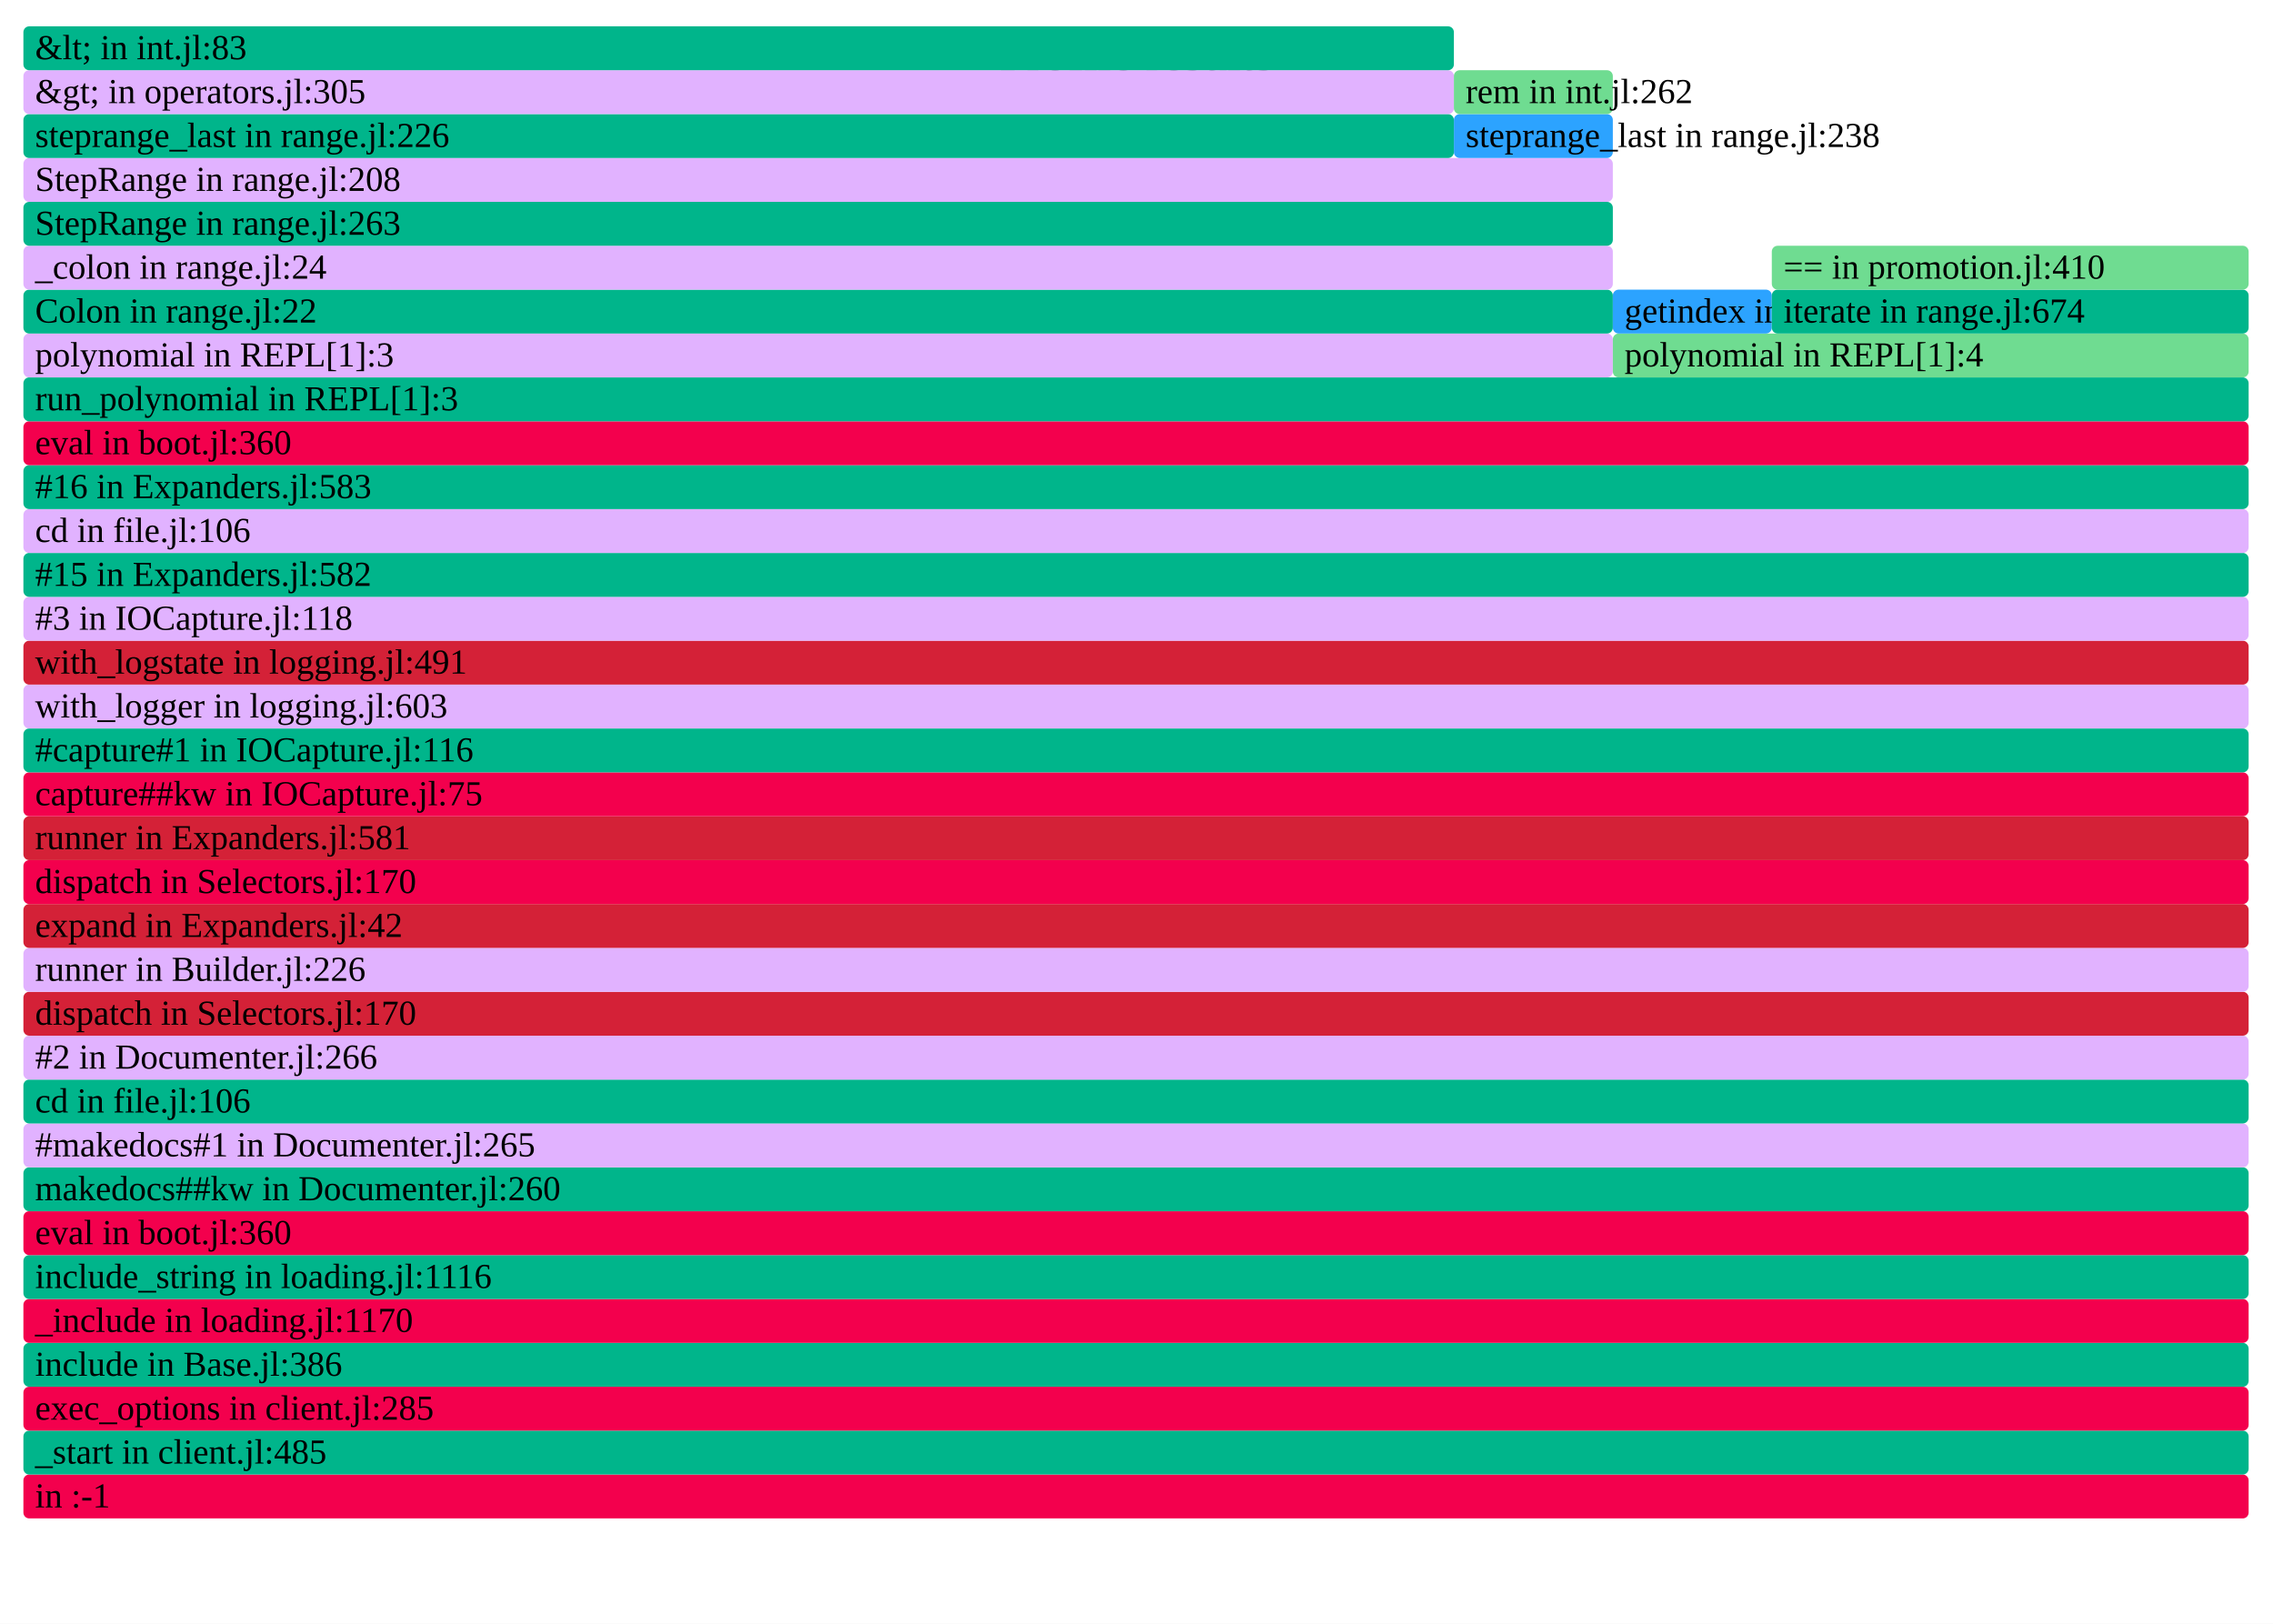
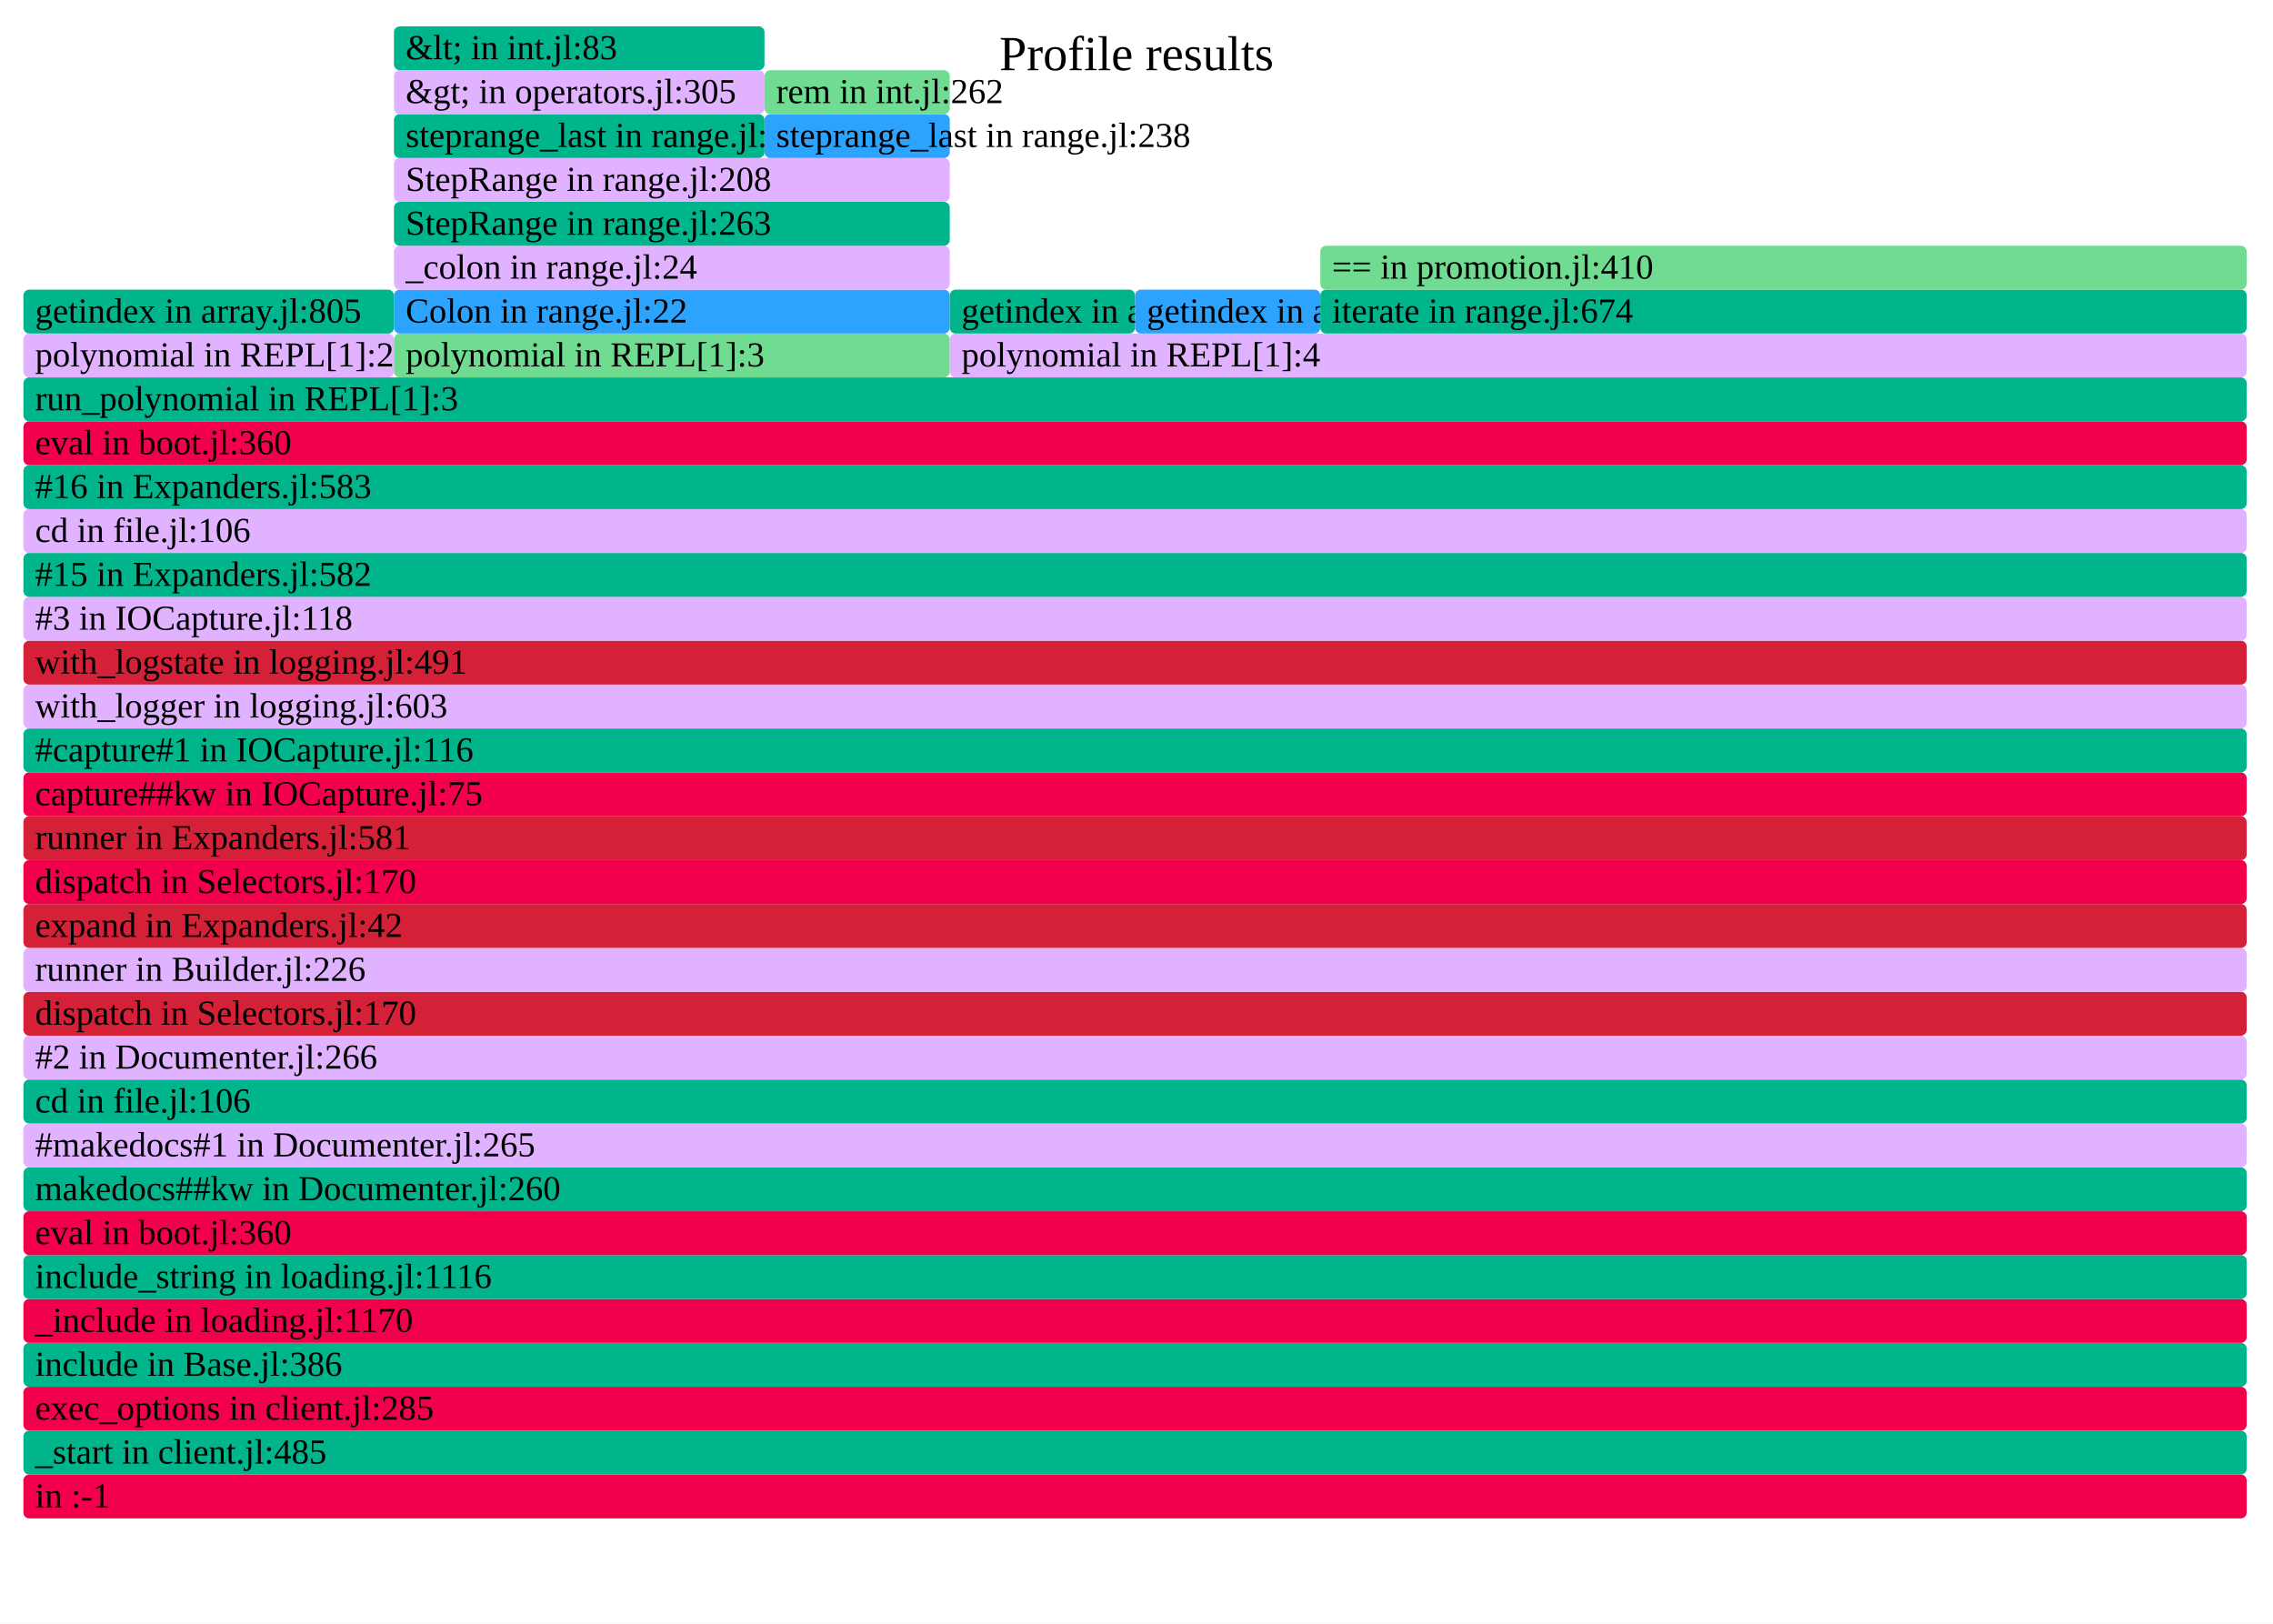
- <svg xmlns="http://www.w3.org/2000/svg" version="1.1" width="777" height="555" viewBox="0 0 777 555" id="fig-b42e9e478c0a4dcc81c996688559cf4f">
+ <svg xmlns="http://www.w3.org/2000/svg" version="1.1" width="777" height="555" viewBox="0 0 777 555" id="fig-5e4818fd37df4842b7fc1d44804ee051">
  <defs>
-     <clipPath id="fig-b42e9e478c0a4dcc81c996688559cf4f-clip">
+     <clipPath id="fig-5e4818fd37df4842b7fc1d44804ee051-clip">
      <rect x="0" y="0" width="777" height="555" />
    </clipPath>
  </defs>
  <style type="text/css">
-     #fig-b42e9e478c0a4dcc81c996688559cf4f text {
+     #fig-5e4818fd37df4842b7fc1d44804ee051 text {
        pointer-events: none;
        font-family: inherit;
        font-size: 12px;
        fill: #000000;
    }
-     text#fig-b42e9e478c0a4dcc81c996688559cf4f-caption {
+     text#fig-5e4818fd37df4842b7fc1d44804ee051-caption {
        font-size: 16.8px;
        fill: #000000;
        text-anchor: middle;
    }
-     #fig-b42e9e478c0a4dcc81c996688559cf4f-bg {
+     #fig-5e4818fd37df4842b7fc1d44804ee051-bg {
        fill: #FFFFFF;
    }
-     #fig-b42e9e478c0a4dcc81c996688559cf4f-viewport rect, #fig-b42e9e478c0a4dcc81c996688559cf4f-viewport path {
+     #fig-5e4818fd37df4842b7fc1d44804ee051-viewport rect, #fig-5e4818fd37df4842b7fc1d44804ee051-viewport path {
        vector-effect: non-scaling-stroke;
        fill-opacity: 1;
    }
-     #fig-b42e9e478c0a4dcc81c996688559cf4f-viewport text {
+     #fig-5e4818fd37df4842b7fc1d44804ee051-viewport text {
        stroke: #000000;
        stroke-width: 0;
        stroke-opacity: 0.35;
    }
-     #fig-b42e9e478c0a4dcc81c996688559cf4f-viewport rect:hover, #fig-b42e9e478c0a4dcc81c996688559cf4f-viewport path:hover {
+     #fig-5e4818fd37df4842b7fc1d44804ee051-viewport rect:hover, #fig-5e4818fd37df4842b7fc1d44804ee051-viewport path:hover {
        fill-opacity: 0.75;
        stroke: #000000;
        stroke-width: 0.5;
    }
-     #fig-b42e9e478c0a4dcc81c996688559cf4f-viewport + rect {
+     #fig-5e4818fd37df4842b7fc1d44804ee051-viewport + rect {
        fill: #FFFFFF;
        opacity: 0.8;
    }
-     text#fig-b42e9e478c0a4dcc81c996688559cf4f-details{
+     text#fig-5e4818fd37df4842b7fc1d44804ee051-details{
        fill: #000000;
    }
</style>
-   <g id="fig-b42e9e478c0a4dcc81c996688559cf4f-frame" clip-path="url(#fig-b42e9e478c0a4dcc81c996688559cf4f-clip)">
-     <rect id="fig-b42e9e478c0a4dcc81c996688559cf4f-bg" x="0" y="0" width="777" height="555" />
-     <text id="fig-b42e9e478c0a4dcc81c996688559cf4f-caption" x="388.5" y="24">Profile results</text>
-     <g id="fig-b42e9e478c0a4dcc81c996688559cf4f-viewport" transform="scale(1)">
-       <rect x="8" y="504" width="760.67" height="15" rx="2" fill="#F3004D" data-dinfo="" />
+   <g id="fig-5e4818fd37df4842b7fc1d44804ee051-frame" clip-path="url(#fig-5e4818fd37df4842b7fc1d44804ee051-clip)">
+     <rect id="fig-5e4818fd37df4842b7fc1d44804ee051-bg" x="0" y="0" width="777" height="555" />
+     <text id="fig-5e4818fd37df4842b7fc1d44804ee051-caption" x="388.5" y="24">Profile results</text>
+     <g id="fig-5e4818fd37df4842b7fc1d44804ee051-viewport" transform="scale(1)">
+       <rect x="8" y="504" width="760" height="15" rx="2" fill="#F3004D" data-dinfo="" />
      <text x="8" dx="4" y="515.25"> in :-1</text>
-       <rect x="8" y="489" width="760.67" height="15" rx="2" fill="#00B58B" data-dinfo="./" />
+       <rect x="8" y="489" width="760" height="15" rx="2" fill="#00B58B" data-dinfo="./" />
      <text x="8" dx="4" y="500.25">_start in client.jl:485</text>
-       <rect x="8" y="474" width="760.67" height="15" rx="2" fill="#F3004D" data-dinfo="./" />
+       <rect x="8" y="474" width="760" height="15" rx="2" fill="#F3004D" data-dinfo="./" />
      <text x="8" dx="4" y="485.25">exec_options in client.jl:285</text>
-       <rect x="8" y="459" width="760.67" height="15" rx="2" fill="#00B58B" data-dinfo="./" />
+       <rect x="8" y="459" width="760" height="15" rx="2" fill="#00B58B" data-dinfo="./" />
      <text x="8" dx="4" y="470.25">include in Base.jl:386</text>
-       <rect x="8" y="444" width="760.67" height="15" rx="2" fill="#F3004D" data-dinfo="./" />
+       <rect x="8" y="444" width="760" height="15" rx="2" fill="#F3004D" data-dinfo="./" />
      <text x="8" dx="4" y="455.25">_include in loading.jl:1170</text>
-       <rect x="8" y="429" width="760.67" height="15" rx="2" fill="#00B58B" data-dinfo="./" />
+       <rect x="8" y="429" width="760" height="15" rx="2" fill="#00B58B" data-dinfo="./" />
      <text x="8" dx="4" y="440.25">include_string in loading.jl:1116</text>
-       <rect x="8" y="414" width="760.67" height="15" rx="2" fill="#F3004D" data-dinfo="./" />
+       <rect x="8" y="414" width="760" height="15" rx="2" fill="#F3004D" data-dinfo="./" />
      <text x="8" dx="4" y="425.25">eval in boot.jl:360</text>
-       <rect x="8" y="399" width="760.67" height="15" rx="2" fill="#00B58B" data-dinfo="/home/runner/.julia/packages/Documenter/qdbx6/src/" />
+       <rect x="8" y="399" width="760" height="15" rx="2" fill="#00B58B" data-dinfo="/home/runner/.julia/packages/Documenter/qdbx6/src/" />
      <text x="8" dx="4" y="410.25">makedocs##kw in Documenter.jl:260</text>
-       <rect x="8" y="384" width="760.67" height="15" rx="2" fill="#E1B2FF" data-dinfo="/home/runner/.julia/packages/Documenter/qdbx6/src/" />
+       <rect x="8" y="384" width="760" height="15" rx="2" fill="#E1B2FF" data-dinfo="/home/runner/.julia/packages/Documenter/qdbx6/src/" />
      <text x="8" dx="4" y="395.25">#makedocs#1 in Documenter.jl:265</text>
-       <rect x="8" y="369" width="760.67" height="15" rx="2" fill="#00B58B" data-dinfo="./" />
+       <rect x="8" y="369" width="760" height="15" rx="2" fill="#00B58B" data-dinfo="./" />
      <text x="8" dx="4" y="380.25">cd in file.jl:106</text>
-       <rect x="8" y="354" width="760.67" height="15" rx="2" fill="#E1B2FF" data-dinfo="/home/runner/.julia/packages/Documenter/qdbx6/src/" />
+       <rect x="8" y="354" width="760" height="15" rx="2" fill="#E1B2FF" data-dinfo="/home/runner/.julia/packages/Documenter/qdbx6/src/" />
      <text x="8" dx="4" y="365.25">#2 in Documenter.jl:266</text>
-       <rect x="8" y="339" width="760.67" height="15" rx="2" fill="#D42137" data-dinfo="/home/runner/.julia/packages/Documenter/qdbx6/src/Utilities/" />
+       <rect x="8" y="339" width="760" height="15" rx="2" fill="#D42137" data-dinfo="/home/runner/.julia/packages/Documenter/qdbx6/src/Utilities/" />
      <text x="8" dx="4" y="350.25">dispatch in Selectors.jl:170</text>
-       <rect x="8" y="324" width="760.67" height="15" rx="2" fill="#E1B2FF" data-dinfo="/home/runner/.julia/packages/Documenter/qdbx6/src/" />
+       <rect x="8" y="324" width="760" height="15" rx="2" fill="#E1B2FF" data-dinfo="/home/runner/.julia/packages/Documenter/qdbx6/src/" />
      <text x="8" dx="4" y="335.25">runner in Builder.jl:226</text>
-       <rect x="8" y="309" width="760.67" height="15" rx="2" fill="#D42137" data-dinfo="/home/runner/.julia/packages/Documenter/qdbx6/src/" />
+       <rect x="8" y="309" width="760" height="15" rx="2" fill="#D42137" data-dinfo="/home/runner/.julia/packages/Documenter/qdbx6/src/" />
      <text x="8" dx="4" y="320.25">expand in Expanders.jl:42</text>
-       <rect x="8" y="294" width="760.67" height="15" rx="2" fill="#F3004D" data-dinfo="/home/runner/.julia/packages/Documenter/qdbx6/src/Utilities/" />
+       <rect x="8" y="294" width="760" height="15" rx="2" fill="#F3004D" data-dinfo="/home/runner/.julia/packages/Documenter/qdbx6/src/Utilities/" />
      <text x="8" dx="4" y="305.25">dispatch in Selectors.jl:170</text>
-       <rect x="8" y="279" width="760.67" height="15" rx="2" fill="#D42137" data-dinfo="/home/runner/.julia/packages/Documenter/qdbx6/src/" />
+       <rect x="8" y="279" width="760" height="15" rx="2" fill="#D42137" data-dinfo="/home/runner/.julia/packages/Documenter/qdbx6/src/" />
      <text x="8" dx="4" y="290.25">runner in Expanders.jl:581</text>
-       <rect x="8" y="264" width="760.67" height="15" rx="2" fill="#F3004D" data-dinfo="/home/runner/.julia/packages/IOCapture/sXY71/src/" />
+       <rect x="8" y="264" width="760" height="15" rx="2" fill="#F3004D" data-dinfo="/home/runner/.julia/packages/IOCapture/sXY71/src/" />
      <text x="8" dx="4" y="275.25">capture##kw in IOCapture.jl:75</text>
-       <rect x="8" y="249" width="760.67" height="15" rx="2" fill="#00B58B" data-dinfo="/home/runner/.julia/packages/IOCapture/sXY71/src/" />
+       <rect x="8" y="249" width="760" height="15" rx="2" fill="#00B58B" data-dinfo="/home/runner/.julia/packages/IOCapture/sXY71/src/" />
      <text x="8" dx="4" y="260.25">#capture#1 in IOCapture.jl:116</text>
-       <rect x="8" y="234" width="760.67" height="15" rx="2" fill="#E1B2FF" data-dinfo="./" />
+       <rect x="8" y="234" width="760" height="15" rx="2" fill="#E1B2FF" data-dinfo="./" />
      <text x="8" dx="4" y="245.25">with_logger in logging.jl:603</text>
-       <rect x="8" y="219" width="760.67" height="15" rx="2" fill="#D42137" data-dinfo="./" />
+       <rect x="8" y="219" width="760" height="15" rx="2" fill="#D42137" data-dinfo="./" />
      <text x="8" dx="4" y="230.25">with_logstate in logging.jl:491</text>
-       <rect x="8" y="204" width="760.67" height="15" rx="2" fill="#E1B2FF" data-dinfo="/home/runner/.julia/packages/IOCapture/sXY71/src/" />
+       <rect x="8" y="204" width="760" height="15" rx="2" fill="#E1B2FF" data-dinfo="/home/runner/.julia/packages/IOCapture/sXY71/src/" />
      <text x="8" dx="4" y="215.25">#3 in IOCapture.jl:118</text>
-       <rect x="8" y="189" width="760.67" height="15" rx="2" fill="#00B58B" data-dinfo="/home/runner/.julia/packages/Documenter/qdbx6/src/" />
+       <rect x="8" y="189" width="760" height="15" rx="2" fill="#00B58B" data-dinfo="/home/runner/.julia/packages/Documenter/qdbx6/src/" />
      <text x="8" dx="4" y="200.25">#15 in Expanders.jl:582</text>
-       <rect x="8" y="174" width="760.67" height="15" rx="2" fill="#E1B2FF" data-dinfo="./" />
+       <rect x="8" y="174" width="760" height="15" rx="2" fill="#E1B2FF" data-dinfo="./" />
      <text x="8" dx="4" y="185.25">cd in file.jl:106</text>
-       <rect x="8" y="159" width="760.67" height="15" rx="2" fill="#00B58B" data-dinfo="/home/runner/.julia/packages/Documenter/qdbx6/src/" />
+       <rect x="8" y="159" width="760" height="15" rx="2" fill="#00B58B" data-dinfo="/home/runner/.julia/packages/Documenter/qdbx6/src/" />
      <text x="8" dx="4" y="170.25">#16 in Expanders.jl:583</text>
-       <rect x="8" y="144" width="760.67" height="15" rx="2" fill="#F3004D" data-dinfo="./" />
+       <rect x="8" y="144" width="760" height="15" rx="2" fill="#F3004D" data-dinfo="./" />
      <text x="8" dx="4" y="155.25">eval in boot.jl:360</text>
-       <rect x="8" y="129" width="760.67" height="15" rx="2" fill="#00B58B" data-dinfo="./" />
+       <rect x="8" y="129" width="760" height="15" rx="2" fill="#00B58B" data-dinfo="./" />
      <text x="8" dx="4" y="140.25">run_polynomial in REPL[1]:3</text>
-       <rect x="8" y="114" width="543.33" height="15" rx="2" fill="#E1B2FF" data-dinfo="./" />
-       <text x="8" dx="4" y="125.25">polynomial in REPL[1]:3</text>
-       <rect x="8" y="99" width="543.33" height="15" rx="2" fill="#00B58B" data-dinfo="./" />
-       <text x="8" dx="4" y="110.25">Colon in range.jl:22</text>
-       <rect x="8" y="84" width="543.33" height="15" rx="2" fill="#E1B2FF" data-dinfo="./" />
-       <text x="8" dx="4" y="95.25">_colon in range.jl:24</text>
-       <rect x="8" y="69" width="543.33" height="15" rx="2" fill="#00B58B" data-dinfo="./" />
-       <text x="8" dx="4" y="80.25">StepRange in range.jl:263</text>
-       <rect x="8" y="54" width="543.33" height="15" rx="2" fill="#E1B2FF" data-dinfo="./" />
-       <text x="8" dx="4" y="65.25">StepRange in range.jl:208</text>
-       <rect x="8" y="39" width="489" height="15" rx="2" fill="#00B58B" data-dinfo="./" />
-       <text x="8" dx="4" y="50.25">steprange_last in range.jl:226</text>
-       <rect x="8" y="24" width="489" height="15" rx="2" fill="#E1B2FF" data-dinfo="./" />
-       <text x="8" dx="4" y="35.25">&amp;gt; in operators.jl:305</text>
-       <rect x="8" y="9" width="489" height="15" rx="2" fill="#00B58B" data-dinfo="./" />
-       <text x="8" dx="4" y="20.25">&amp;lt; in int.jl:83</text>
-       <rect x="497" y="39" width="54.33" height="15" rx="2" fill="#2CA3FF" data-dinfo="./" />
-       <text x="497" dx="4" y="50.25">steprange_last in range.jl:238</text>
-       <rect x="497" y="24" width="54.33" height="15" rx="2" fill="#6FDC91" data-dinfo="./" />
-       <text x="497" dx="4" y="35.25">rem in int.jl:262</text>
-       <rect x="551.33" y="114" width="217.34" height="15" rx="2" fill="#6FDC91" data-dinfo="./" />
-       <text x="551.33" dx="4" y="125.25">polynomial in REPL[1]:4</text>
-       <rect x="551.33" y="99" width="54.34" height="15" rx="2" fill="#2CA3FF" data-dinfo="./" />
-       <text x="551.33" dx="4" y="110.25">getindex in array.jl:805</text>
-       <rect x="605.67" y="99" width="163" height="15" rx="2" fill="#00B58B" data-dinfo="./" />
-       <text x="605.67" dx="4" y="110.25">iterate in range.jl:674</text>
-       <rect x="605.67" y="84" width="163" height="15" rx="2" fill="#6FDC91" data-dinfo="./" />
-       <text x="605.67" dx="4" y="95.25">== in promotion.jl:410</text>
+       <rect x="8" y="114" width="126.67" height="15" rx="2" fill="#E1B2FF" data-dinfo="./" />
+       <text x="8" dx="4" y="125.25">polynomial in REPL[1]:2</text>
+       <rect x="8" y="99" width="126.67" height="15" rx="2" fill="#00B58B" data-dinfo="./" />
+       <text x="8" dx="4" y="110.25">getindex in array.jl:805</text>
+       <rect x="134.67" y="114" width="190" height="15" rx="2" fill="#6FDC91" data-dinfo="./" />
+       <text x="134.67" dx="4" y="125.25">polynomial in REPL[1]:3</text>
+       <rect x="134.67" y="99" width="190" height="15" rx="2" fill="#2CA3FF" data-dinfo="./" />
+       <text x="134.67" dx="4" y="110.25">Colon in range.jl:22</text>
+       <rect x="134.67" y="84" width="190" height="15" rx="2" fill="#E1B2FF" data-dinfo="./" />
+       <text x="134.67" dx="4" y="95.25">_colon in range.jl:24</text>
+       <rect x="134.67" y="69" width="190" height="15" rx="2" fill="#00B58B" data-dinfo="./" />
+       <text x="134.67" dx="4" y="80.25">StepRange in range.jl:263</text>
+       <rect x="134.67" y="54" width="190" height="15" rx="2" fill="#E1B2FF" data-dinfo="./" />
+       <text x="134.67" dx="4" y="65.25">StepRange in range.jl:208</text>
+       <rect x="134.67" y="39" width="126.66" height="15" rx="2" fill="#00B58B" data-dinfo="./" />
+       <text x="134.67" dx="4" y="50.25">steprange_last in range.jl:226</text>
+       <rect x="134.67" y="24" width="126.66" height="15" rx="2" fill="#E1B2FF" data-dinfo="./" />
+       <text x="134.67" dx="4" y="35.25">&amp;gt; in operators.jl:305</text>
+       <rect x="134.67" y="9" width="126.66" height="15" rx="2" fill="#00B58B" data-dinfo="./" />
+       <text x="134.67" dx="4" y="20.25">&amp;lt; in int.jl:83</text>
+       <rect x="261.33" y="39" width="63.34" height="15" rx="2" fill="#2CA3FF" data-dinfo="./" />
+       <text x="261.33" dx="4" y="50.25">steprange_last in range.jl:238</text>
+       <rect x="261.33" y="24" width="63.34" height="15" rx="2" fill="#6FDC91" data-dinfo="./" />
+       <text x="261.33" dx="4" y="35.25">rem in int.jl:262</text>
+       <rect x="324.67" y="114" width="443.33" height="15" rx="2" fill="#E1B2FF" data-dinfo="./" />
+       <text x="324.67" dx="4" y="125.25">polynomial in REPL[1]:4</text>
+       <rect x="324.67" y="99" width="63.33" height="15" rx="2" fill="#00B58B" data-dinfo="./" />
+       <text x="324.67" dx="4" y="110.25">getindex in array.jl:0</text>
+       <rect x="388" y="99" width="63.33" height="15" rx="2" fill="#2CA3FF" data-dinfo="./" />
+       <text x="388" dx="4" y="110.25">getindex in array.jl:805</text>
+       <rect x="451.33" y="99" width="316.67" height="15" rx="2" fill="#00B58B" data-dinfo="./" />
+       <text x="451.33" dx="4" y="110.25">iterate in range.jl:674</text>
+       <rect x="451.33" y="84" width="316.67" height="15" rx="2" fill="#6FDC91" data-dinfo="./" />
+       <text x="451.33" dx="4" y="95.25">== in promotion.jl:410</text>
    </g>
  </g>
</svg>
